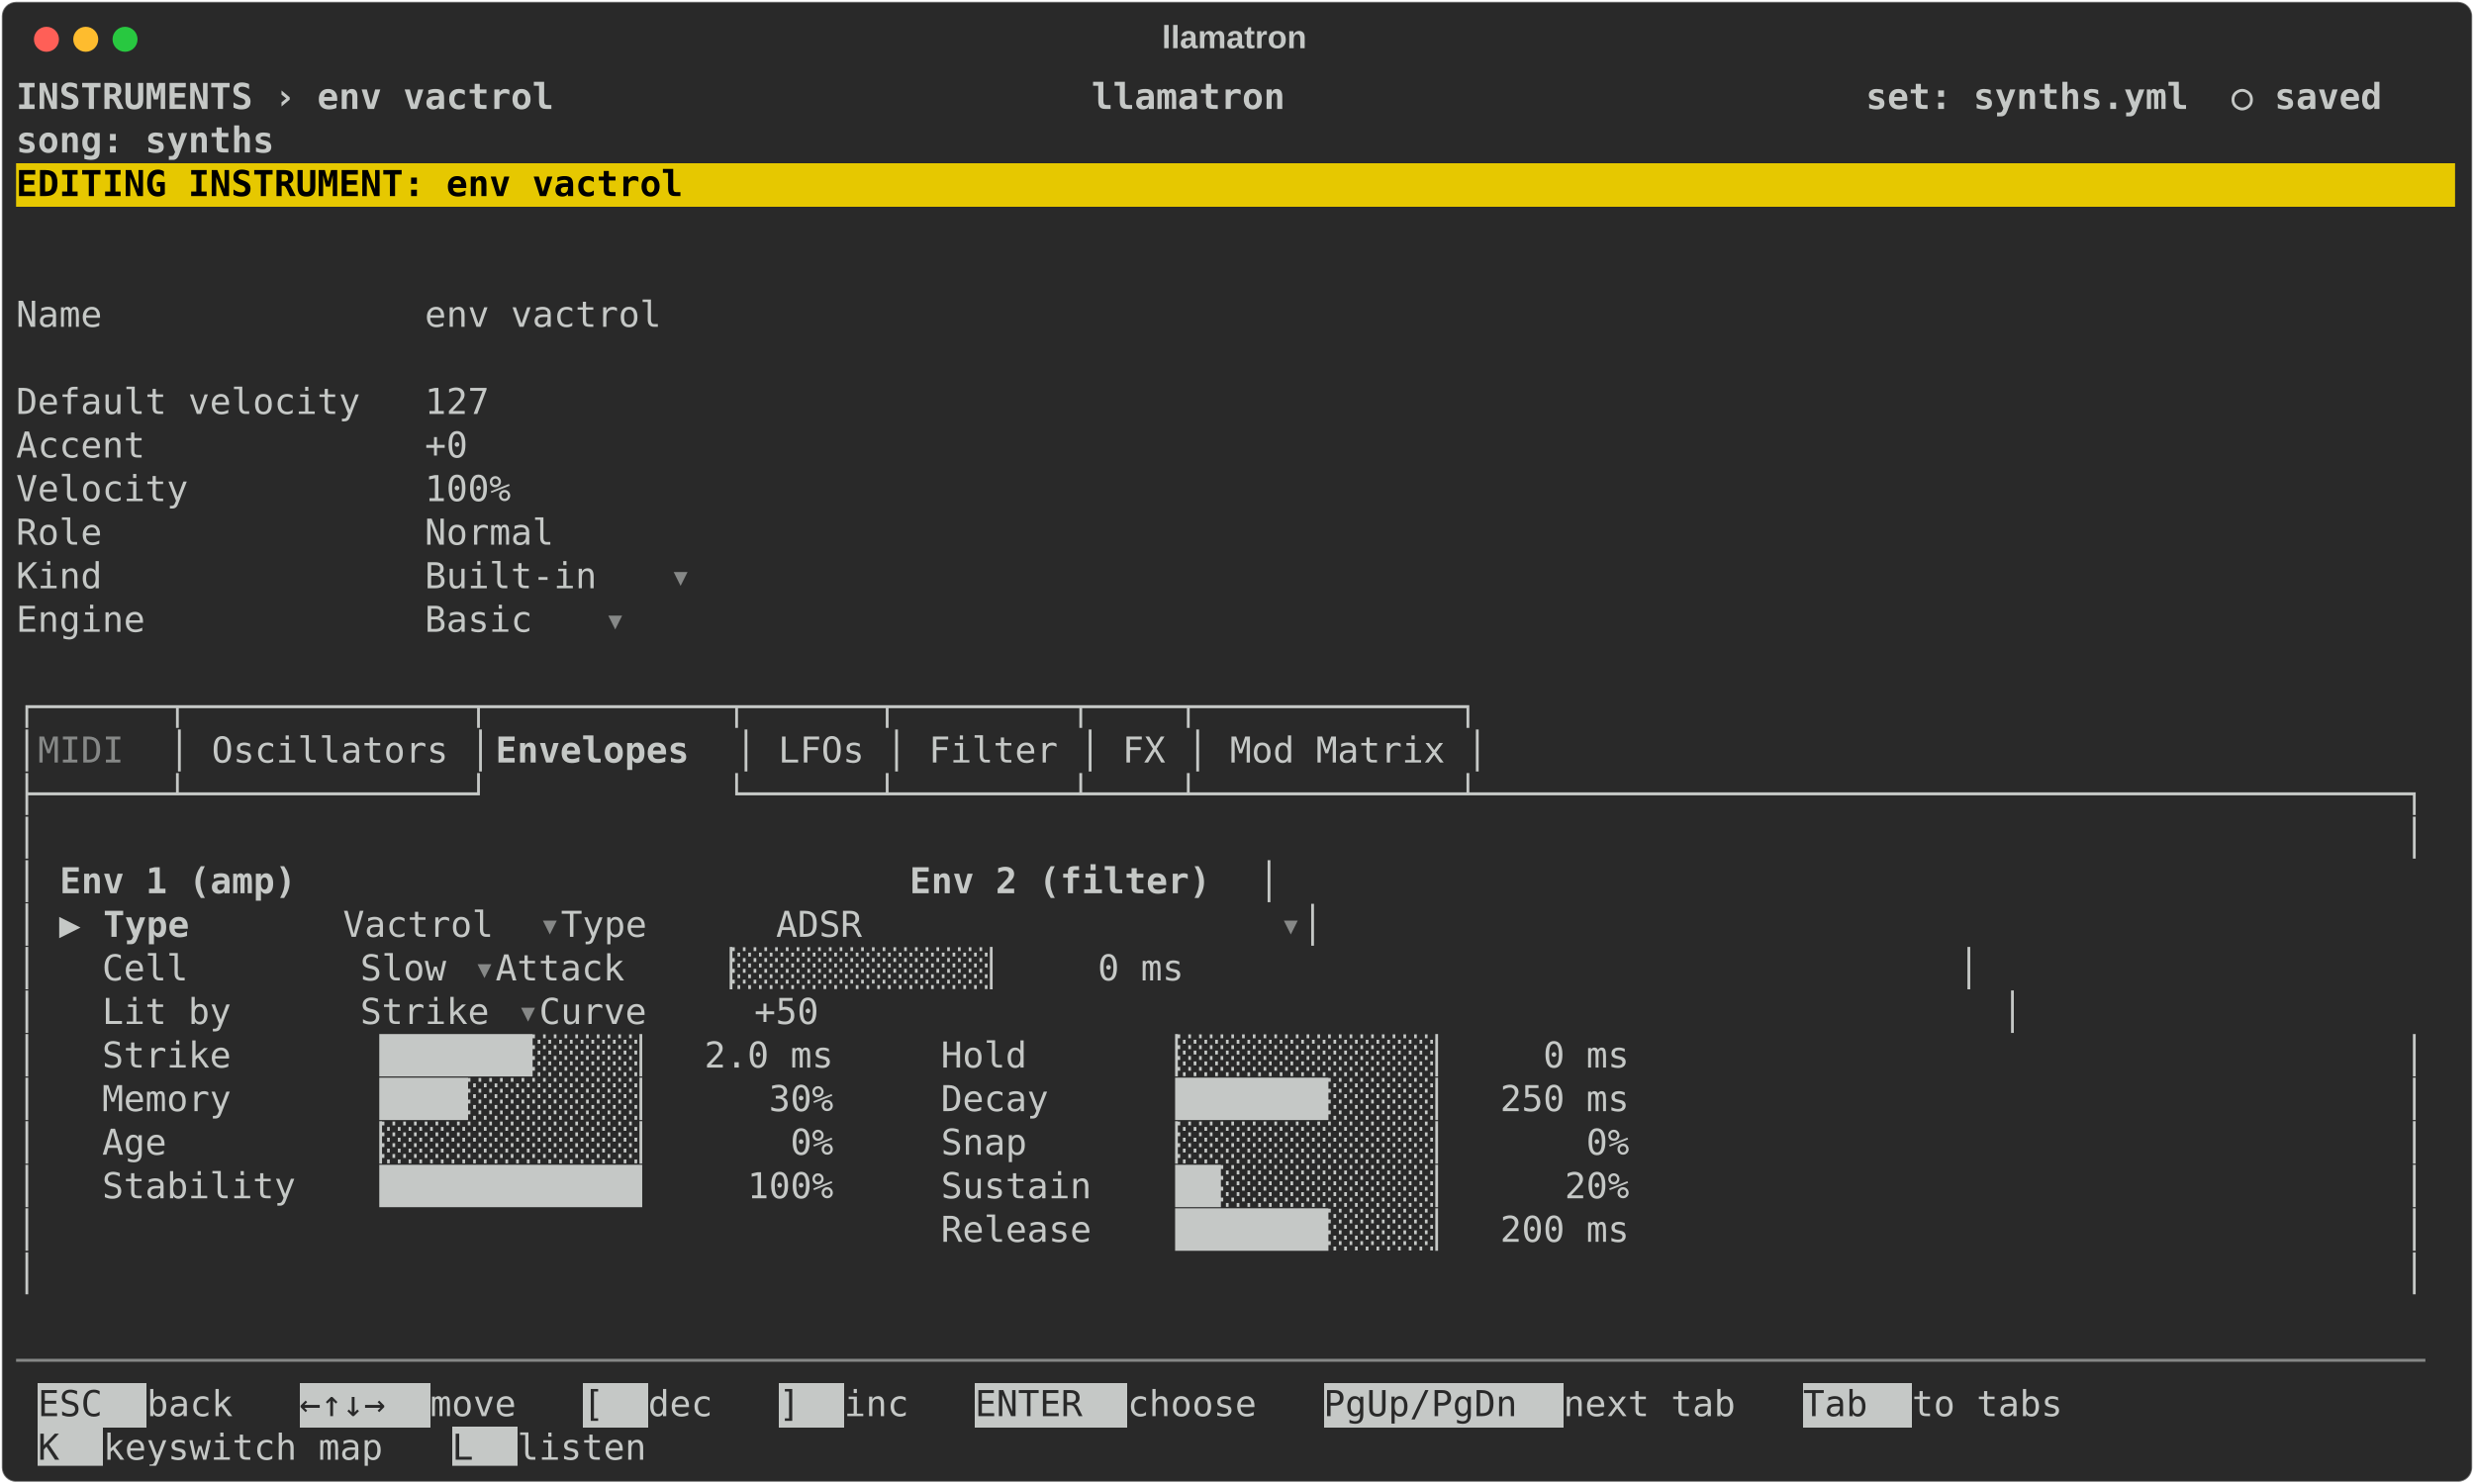
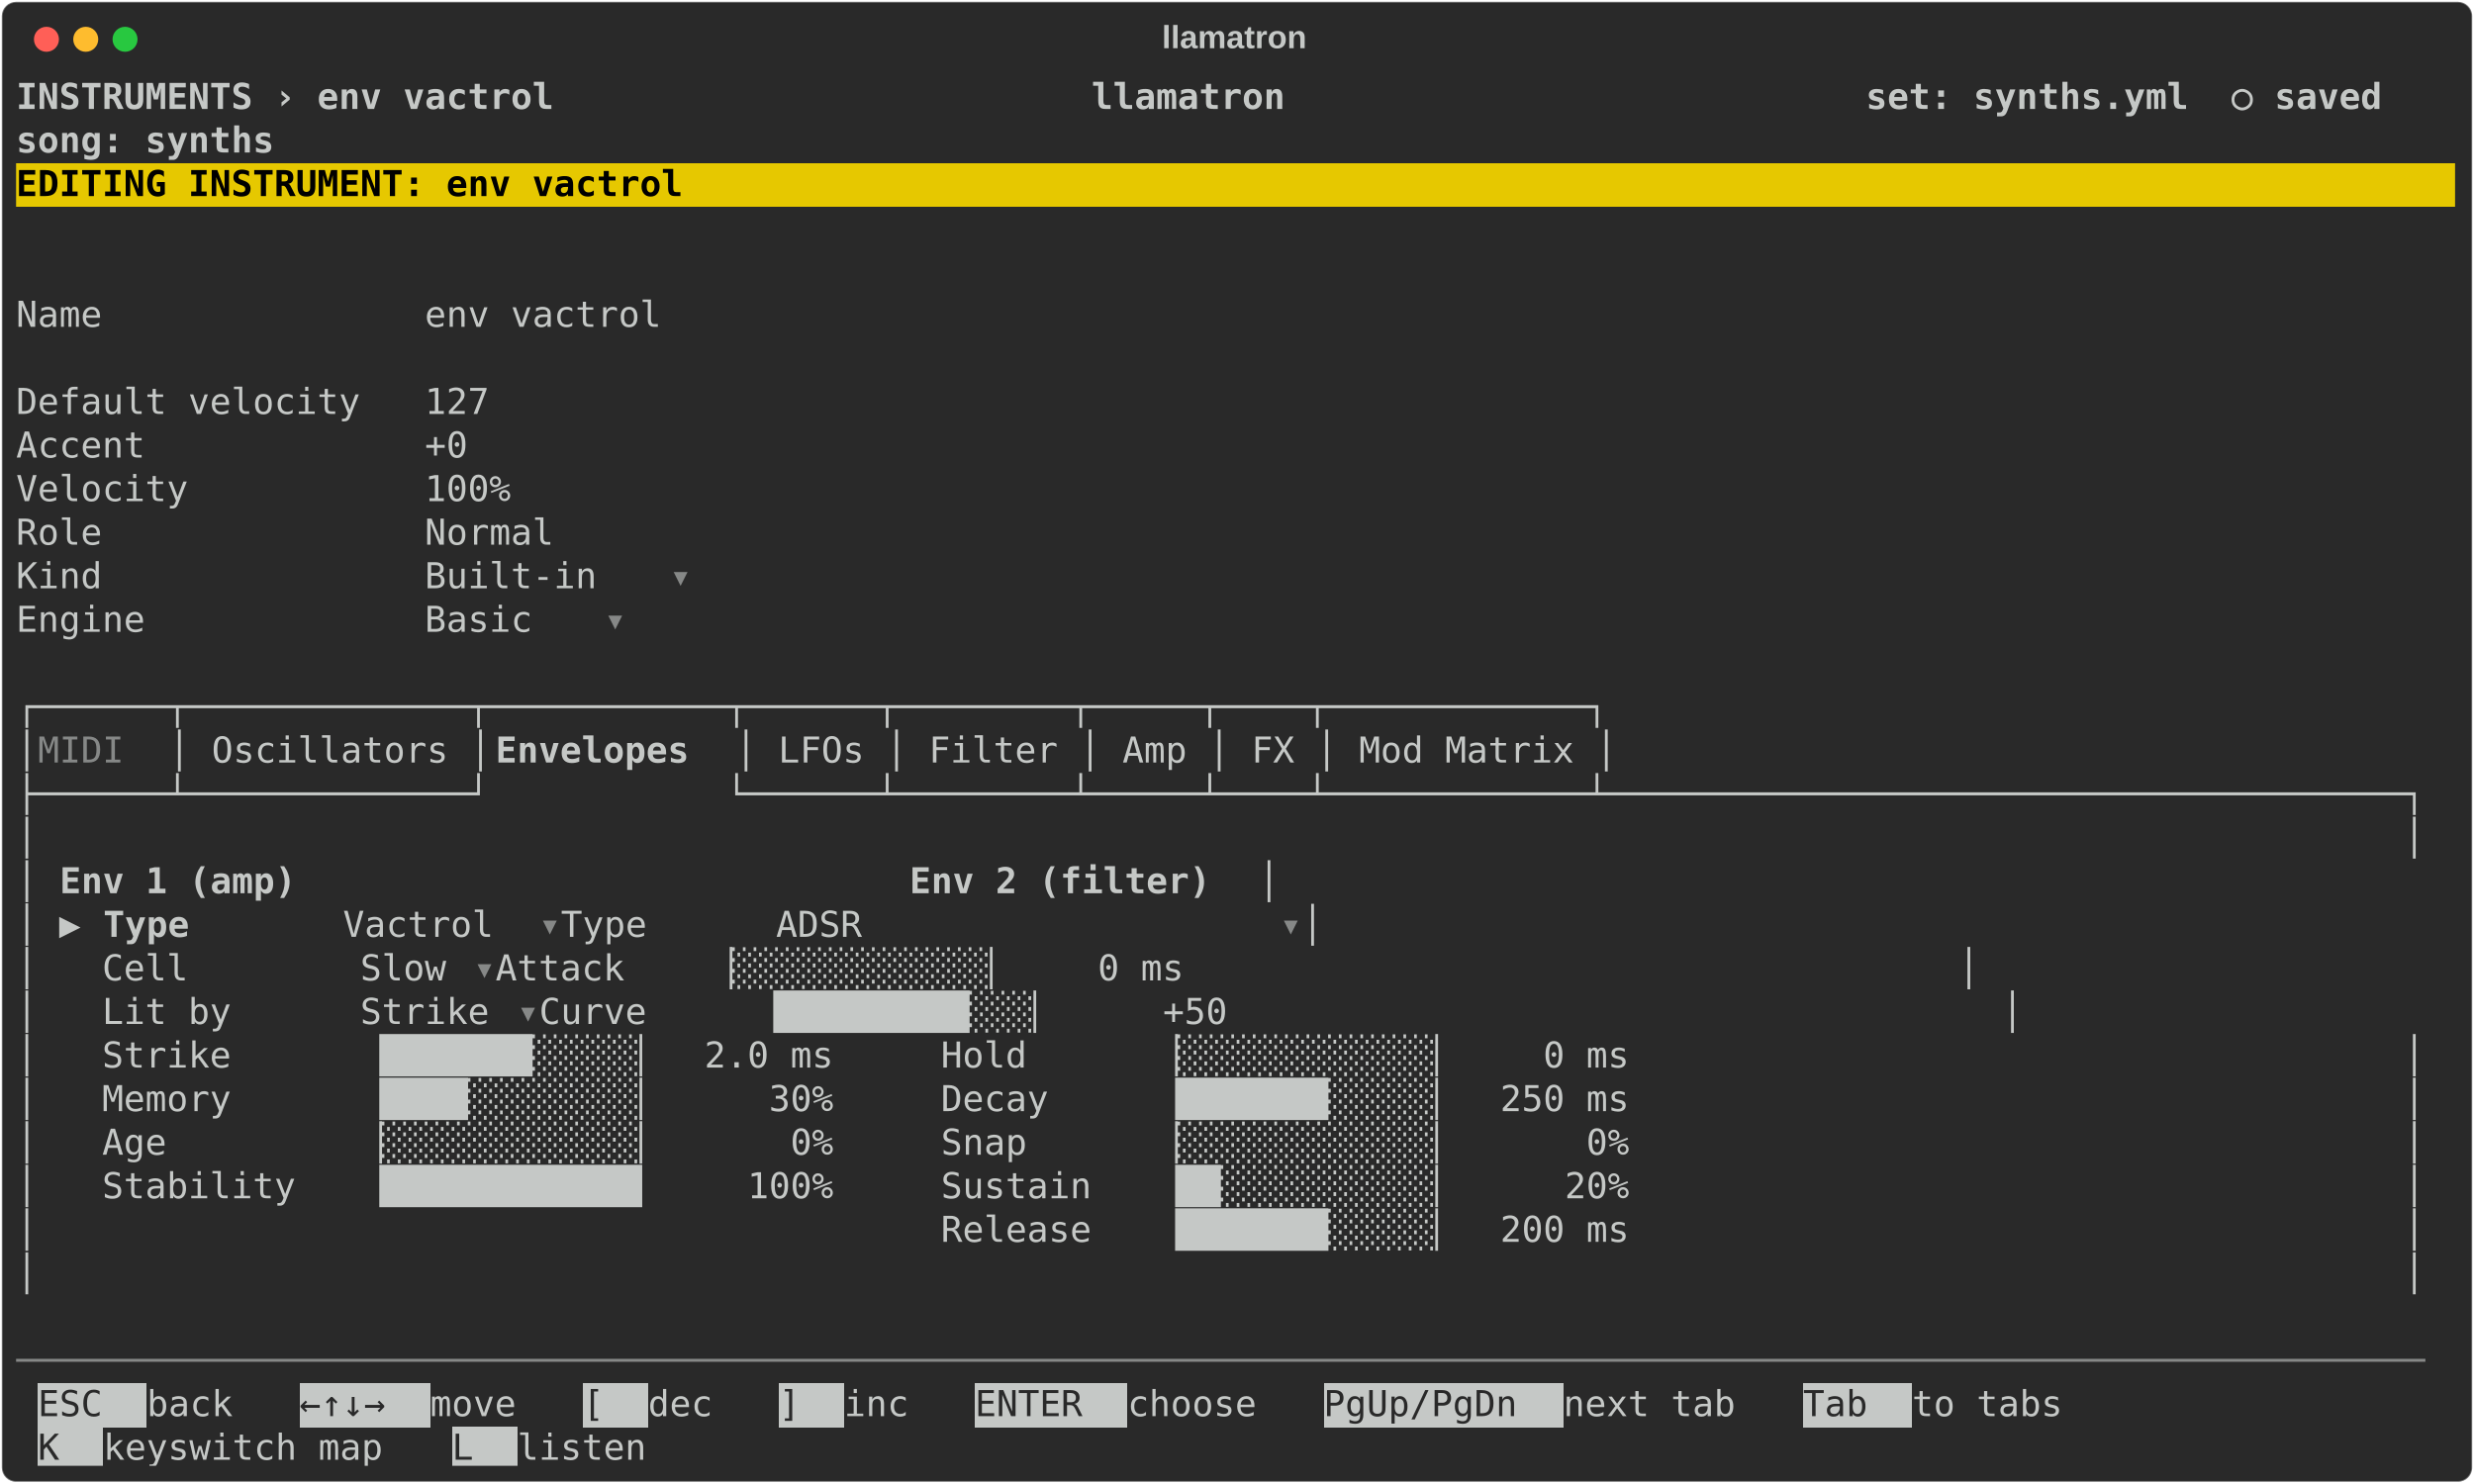
<svg xmlns="http://www.w3.org/2000/svg" class="rich-terminal" viewBox="0 0 1385 830.8">
  <style>

    @font-face {
        font-family: "Fira Code";
        src: local("FiraCode-Regular"),
                url("https://cdnjs.cloudflare.com/ajax/libs/firacode/6.2.0/woff2/FiraCode-Regular.woff2") format("woff2"),
                url("https://cdnjs.cloudflare.com/ajax/libs/firacode/6.2.0/woff/FiraCode-Regular.woff") format("woff");
        font-style: normal;
        font-weight: 400;
    }
    @font-face {
        font-family: "Fira Code";
        src: local("FiraCode-Bold"),
                url("https://cdnjs.cloudflare.com/ajax/libs/firacode/6.2.0/woff2/FiraCode-Bold.woff2") format("woff2"),
                url("https://cdnjs.cloudflare.com/ajax/libs/firacode/6.2.0/woff/FiraCode-Bold.woff") format("woff");
        font-style: bold;
        font-weight: 700;
    }

    .terminal-envelope_vactrol-matrix {
        font-family: Fira Code, monospace;
        font-size: 20px;
        line-height: 24.4px;
        font-variant-east-asian: full-width;
    }

    .terminal-envelope_vactrol-title {
        font-size: 18px;
        font-weight: bold;
        font-family: arial;
    }

    .terminal-envelope_vactrol-r1 { fill: #c5c8c6;font-weight: bold }
.terminal-envelope_vactrol-r2 { fill: #c5c8c6 }
.terminal-envelope_vactrol-r3 { fill: #000000;font-weight: bold }
.terminal-envelope_vactrol-r4 { fill: #868887 }
.terminal-envelope_vactrol-r5 { fill: #292929 }
    </style>
  <defs>
    <clipPath id="terminal-envelope_vactrol-clip-terminal">
      <rect x="0" y="0" width="1365.4" height="779.8" />
    </clipPath>
    <clipPath id="terminal-envelope_vactrol-line-0">
      <rect x="0" y="1.5" width="1366.4" height="24.65" />
    </clipPath>
    <clipPath id="terminal-envelope_vactrol-line-1">
      <rect x="0" y="25.9" width="1366.4" height="24.65" />
    </clipPath>
    <clipPath id="terminal-envelope_vactrol-line-2">
      <rect x="0" y="50.3" width="1366.4" height="24.65" />
    </clipPath>
    <clipPath id="terminal-envelope_vactrol-line-3">
      <rect x="0" y="74.7" width="1366.4" height="24.65" />
    </clipPath>
    <clipPath id="terminal-envelope_vactrol-line-4">
      <rect x="0" y="99.1" width="1366.4" height="24.65" />
    </clipPath>
    <clipPath id="terminal-envelope_vactrol-line-5">
      <rect x="0" y="123.5" width="1366.4" height="24.65" />
    </clipPath>
    <clipPath id="terminal-envelope_vactrol-line-6">
      <rect x="0" y="147.9" width="1366.4" height="24.65" />
    </clipPath>
    <clipPath id="terminal-envelope_vactrol-line-7">
      <rect x="0" y="172.3" width="1366.4" height="24.65" />
    </clipPath>
    <clipPath id="terminal-envelope_vactrol-line-8">
      <rect x="0" y="196.7" width="1366.4" height="24.65" />
    </clipPath>
    <clipPath id="terminal-envelope_vactrol-line-9">
      <rect x="0" y="221.1" width="1366.4" height="24.65" />
    </clipPath>
    <clipPath id="terminal-envelope_vactrol-line-10">
      <rect x="0" y="245.5" width="1366.4" height="24.65" />
    </clipPath>
    <clipPath id="terminal-envelope_vactrol-line-11">
      <rect x="0" y="269.9" width="1366.4" height="24.65" />
    </clipPath>
    <clipPath id="terminal-envelope_vactrol-line-12">
      <rect x="0" y="294.3" width="1366.4" height="24.65" />
    </clipPath>
    <clipPath id="terminal-envelope_vactrol-line-13">
      <rect x="0" y="318.7" width="1366.4" height="24.65" />
    </clipPath>
    <clipPath id="terminal-envelope_vactrol-line-14">
      <rect x="0" y="343.1" width="1366.4" height="24.65" />
    </clipPath>
    <clipPath id="terminal-envelope_vactrol-line-15">
      <rect x="0" y="367.5" width="1366.4" height="24.65" />
    </clipPath>
    <clipPath id="terminal-envelope_vactrol-line-16">
      <rect x="0" y="391.9" width="1366.4" height="24.65" />
    </clipPath>
    <clipPath id="terminal-envelope_vactrol-line-17">
      <rect x="0" y="416.3" width="1366.4" height="24.65" />
    </clipPath>
    <clipPath id="terminal-envelope_vactrol-line-18">
      <rect x="0" y="440.7" width="1366.4" height="24.65" />
    </clipPath>
    <clipPath id="terminal-envelope_vactrol-line-19">
      <rect x="0" y="465.1" width="1366.4" height="24.65" />
    </clipPath>
    <clipPath id="terminal-envelope_vactrol-line-20">
      <rect x="0" y="489.5" width="1366.4" height="24.65" />
    </clipPath>
    <clipPath id="terminal-envelope_vactrol-line-21">
      <rect x="0" y="513.9" width="1366.4" height="24.65" />
    </clipPath>
    <clipPath id="terminal-envelope_vactrol-line-22">
      <rect x="0" y="538.3" width="1366.4" height="24.65" />
    </clipPath>
    <clipPath id="terminal-envelope_vactrol-line-23">
      <rect x="0" y="562.7" width="1366.4" height="24.65" />
    </clipPath>
    <clipPath id="terminal-envelope_vactrol-line-24">
      <rect x="0" y="587.1" width="1366.4" height="24.65" />
    </clipPath>
    <clipPath id="terminal-envelope_vactrol-line-25">
      <rect x="0" y="611.5" width="1366.4" height="24.65" />
    </clipPath>
    <clipPath id="terminal-envelope_vactrol-line-26">
      <rect x="0" y="635.9" width="1366.4" height="24.65" />
    </clipPath>
    <clipPath id="terminal-envelope_vactrol-line-27">
      <rect x="0" y="660.3" width="1366.4" height="24.65" />
    </clipPath>
    <clipPath id="terminal-envelope_vactrol-line-28">
      <rect x="0" y="684.7" width="1366.4" height="24.65" />
    </clipPath>
    <clipPath id="terminal-envelope_vactrol-line-29">
      <rect x="0" y="709.1" width="1366.4" height="24.65" />
    </clipPath>
    <clipPath id="terminal-envelope_vactrol-line-30">
      <rect x="0" y="733.5" width="1366.4" height="24.65" />
    </clipPath>
  </defs>
  <rect fill="#292929" stroke="rgba(255,255,255,0.35)" stroke-width="1" x="1" y="1" width="1383" height="828.8" rx="8" />
  <text class="terminal-envelope_vactrol-title" fill="#c5c8c6" text-anchor="middle" x="691" y="27">llamatron</text>
  <g transform="translate(26,22)">
    <circle cx="0" cy="0" r="7" fill="#ff5f57" />
    <circle cx="22" cy="0" r="7" fill="#febc2e" />
    <circle cx="44" cy="0" r="7" fill="#28c840" />
  </g>
  <g transform="translate(9, 41)" clip-path="url(#terminal-envelope_vactrol-clip-terminal)">
    <rect fill="#e6c800" x="0" y="50.3" width="1366.4" height="24.65" shape-rendering="crispEdges" />
    <rect fill="#c5c8c6" x="12.2" y="733.5" width="61" height="24.65" shape-rendering="crispEdges" />
    <rect fill="#c5c8c6" x="158.6" y="733.5" width="73.2" height="24.65" shape-rendering="crispEdges" />
    <rect fill="#c5c8c6" x="317.2" y="733.5" width="36.6" height="24.65" shape-rendering="crispEdges" />
    <rect fill="#c5c8c6" x="427" y="733.5" width="36.6" height="24.65" shape-rendering="crispEdges" />
    <rect fill="#c5c8c6" x="536.8" y="733.5" width="85.4" height="24.65" shape-rendering="crispEdges" />
    <rect fill="#c5c8c6" x="732" y="733.5" width="134.2" height="24.65" shape-rendering="crispEdges" />
    <rect fill="#c5c8c6" x="1000.4" y="733.5" width="61" height="24.65" shape-rendering="crispEdges" />
    <rect fill="#c5c8c6" x="12.2" y="757.9" width="36.6" height="24.65" shape-rendering="crispEdges" />
    <rect fill="#c5c8c6" x="244" y="757.9" width="36.6" height="24.65" shape-rendering="crispEdges" />
    <g class="terminal-envelope_vactrol-matrix">
      <text class="terminal-envelope_vactrol-r1" x="0" y="20" textLength="1366.4" clip-path="url(#terminal-envelope_vactrol-line-0)"> INSTRUMENTS › env vactrol                         llamatron                           set: synths.yml  ○ saved </text>
      <text class="terminal-envelope_vactrol-r2" x="1366.4" y="20" textLength="12.2" clip-path="url(#terminal-envelope_vactrol-line-0)">
</text>
      <text class="terminal-envelope_vactrol-r1" x="0" y="44.4" textLength="1366.4" clip-path="url(#terminal-envelope_vactrol-line-1)">                                                                                       song: synths             </text>
      <text class="terminal-envelope_vactrol-r2" x="1366.4" y="44.4" textLength="12.2" clip-path="url(#terminal-envelope_vactrol-line-1)">
</text>
      <text class="terminal-envelope_vactrol-r3" x="0" y="68.8" textLength="1366.4" clip-path="url(#terminal-envelope_vactrol-line-2)"> EDITING INSTRUMENT: env vactrol                                                                                </text>
      <text class="terminal-envelope_vactrol-r2" x="1366.4" y="68.8" textLength="12.2" clip-path="url(#terminal-envelope_vactrol-line-2)">
</text>
      <text class="terminal-envelope_vactrol-r2" x="1366.4" y="93.2" textLength="12.2" clip-path="url(#terminal-envelope_vactrol-line-3)">
</text>
      <text class="terminal-envelope_vactrol-r2" x="1366.4" y="117.6" textLength="12.2" clip-path="url(#terminal-envelope_vactrol-line-4)">
</text>
      <text class="terminal-envelope_vactrol-r2" x="0" y="142" textLength="402.6" clip-path="url(#terminal-envelope_vactrol-line-5)">  Name               env vactrol </text>
      <text class="terminal-envelope_vactrol-r2" x="1366.4" y="142" textLength="12.2" clip-path="url(#terminal-envelope_vactrol-line-5)">
</text>
      <text class="terminal-envelope_vactrol-r2" x="1366.4" y="166.4" textLength="12.2" clip-path="url(#terminal-envelope_vactrol-line-6)">
</text>
      <text class="terminal-envelope_vactrol-r2" x="0" y="190.8" textLength="305" clip-path="url(#terminal-envelope_vactrol-line-7)">  Default velocity   127 </text>
      <text class="terminal-envelope_vactrol-r2" x="1366.4" y="190.8" textLength="12.2" clip-path="url(#terminal-envelope_vactrol-line-7)">
</text>
      <text class="terminal-envelope_vactrol-r2" x="0" y="215.2" textLength="292.8" clip-path="url(#terminal-envelope_vactrol-line-8)">  Accent             +0 </text>
      <text class="terminal-envelope_vactrol-r2" x="1366.4" y="215.2" textLength="12.2" clip-path="url(#terminal-envelope_vactrol-line-8)">
</text>
      <text class="terminal-envelope_vactrol-r2" x="0" y="239.6" textLength="317.2" clip-path="url(#terminal-envelope_vactrol-line-9)">  Velocity           100% </text>
      <text class="terminal-envelope_vactrol-r2" x="1366.4" y="239.6" textLength="12.2" clip-path="url(#terminal-envelope_vactrol-line-9)">
</text>
      <text class="terminal-envelope_vactrol-r2" x="0" y="264" textLength="341.6" clip-path="url(#terminal-envelope_vactrol-line-10)">  Role               Normal </text>
      <text class="terminal-envelope_vactrol-r2" x="1366.4" y="264" textLength="12.2" clip-path="url(#terminal-envelope_vactrol-line-10)">
</text>
      <text class="terminal-envelope_vactrol-r2" x="0" y="288.4" textLength="366" clip-path="url(#terminal-envelope_vactrol-line-11)">  Kind               Built-in </text>
      <text class="terminal-envelope_vactrol-r4" x="366" y="288.4" textLength="12.2" clip-path="url(#terminal-envelope_vactrol-line-11)">▾</text>
      <text class="terminal-envelope_vactrol-r2" x="1366.4" y="288.4" textLength="12.2" clip-path="url(#terminal-envelope_vactrol-line-11)">
</text>
      <text class="terminal-envelope_vactrol-r2" x="0" y="312.8" textLength="329.4" clip-path="url(#terminal-envelope_vactrol-line-12)">  Engine             Basic </text>
      <text class="terminal-envelope_vactrol-r4" x="329.4" y="312.8" textLength="12.2" clip-path="url(#terminal-envelope_vactrol-line-12)">▾</text>
      <text class="terminal-envelope_vactrol-r2" x="1366.4" y="312.8" textLength="12.2" clip-path="url(#terminal-envelope_vactrol-line-12)">
</text>
      <text class="terminal-envelope_vactrol-r2" x="1366.4" y="337.2" textLength="12.2" clip-path="url(#terminal-envelope_vactrol-line-13)">
</text>
-       <text class="terminal-envelope_vactrol-r2" x="0" y="361.6" textLength="829.6" clip-path="url(#terminal-envelope_vactrol-line-14)">┌──────┬─────────────┬───────────┬──────┬────────┬────┬────────────┐</text>
+       <text class="terminal-envelope_vactrol-r2" x="0" y="361.6" textLength="902.8" clip-path="url(#terminal-envelope_vactrol-line-14)">┌──────┬─────────────┬───────────┬──────┬────────┬─────┬────┬────────────┐</text>
      <text class="terminal-envelope_vactrol-r2" x="1366.4" y="361.6" textLength="12.2" clip-path="url(#terminal-envelope_vactrol-line-14)">
</text>
      <text class="terminal-envelope_vactrol-r2" x="0" y="386" textLength="12.2" clip-path="url(#terminal-envelope_vactrol-line-15)">│</text>
      <text class="terminal-envelope_vactrol-r4" x="12.2" y="386" textLength="73.2" clip-path="url(#terminal-envelope_vactrol-line-15)"> MIDI </text>
      <text class="terminal-envelope_vactrol-r2" x="85.4" y="386" textLength="183" clip-path="url(#terminal-envelope_vactrol-line-15)">│ Oscillators │</text>
      <text class="terminal-envelope_vactrol-r1" x="268.4" y="386" textLength="134.2" clip-path="url(#terminal-envelope_vactrol-line-15)"> Envelopes </text>
-       <text class="terminal-envelope_vactrol-r2" x="402.6" y="386" textLength="427" clip-path="url(#terminal-envelope_vactrol-line-15)">│ LFOs │ Filter │ FX │ Mod Matrix │</text>
+       <text class="terminal-envelope_vactrol-r2" x="402.6" y="386" textLength="500.2" clip-path="url(#terminal-envelope_vactrol-line-15)">│ LFOs │ Filter │ Amp │ FX │ Mod Matrix │</text>
      <text class="terminal-envelope_vactrol-r2" x="1366.4" y="386" textLength="12.2" clip-path="url(#terminal-envelope_vactrol-line-15)">
</text>
-       <text class="terminal-envelope_vactrol-r2" x="0" y="410.4" textLength="1366.4" clip-path="url(#terminal-envelope_vactrol-line-16)">├──────┴─────────────┘           └──────┴────────┴────┴────────────┴───────────────────────────────────────────┐</text>
+       <text class="terminal-envelope_vactrol-r2" x="0" y="410.4" textLength="1366.4" clip-path="url(#terminal-envelope_vactrol-line-16)">├──────┴─────────────┘           └──────┴────────┴─────┴────┴────────────┴─────────────────────────────────────┐</text>
      <text class="terminal-envelope_vactrol-r2" x="1366.4" y="410.4" textLength="12.2" clip-path="url(#terminal-envelope_vactrol-line-16)">
</text>
      <text class="terminal-envelope_vactrol-r2" x="0" y="434.8" textLength="1366.4" clip-path="url(#terminal-envelope_vactrol-line-17)">│                                                                                                              │</text>
      <text class="terminal-envelope_vactrol-r2" x="1366.4" y="434.8" textLength="12.2" clip-path="url(#terminal-envelope_vactrol-line-17)">
</text>
      <text class="terminal-envelope_vactrol-r2" x="0" y="459.2" textLength="24.4" clip-path="url(#terminal-envelope_vactrol-line-18)">│ </text>
      <text class="terminal-envelope_vactrol-r1" x="24.4" y="459.2" textLength="158.6" clip-path="url(#terminal-envelope_vactrol-line-18)">  Env 1 (amp)</text>
      <text class="terminal-envelope_vactrol-r1" x="500.2" y="459.2" textLength="195.2" clip-path="url(#terminal-envelope_vactrol-line-18)">  Env 2 (filter)</text>
      <text class="terminal-envelope_vactrol-r2" x="695.4" y="459.2" textLength="671" clip-path="url(#terminal-envelope_vactrol-line-18)">                                                      │</text>
      <text class="terminal-envelope_vactrol-r2" x="1366.4" y="459.2" textLength="12.2" clip-path="url(#terminal-envelope_vactrol-line-18)">
</text>
      <text class="terminal-envelope_vactrol-r2" x="0" y="483.6" textLength="48.8" clip-path="url(#terminal-envelope_vactrol-line-19)">│ ▶ </text>
      <text class="terminal-envelope_vactrol-r1" x="48.8" y="483.6" textLength="134.2" clip-path="url(#terminal-envelope_vactrol-line-19)">Type       </text>
      <text class="terminal-envelope_vactrol-r2" x="183" y="483.6" textLength="109.8" clip-path="url(#terminal-envelope_vactrol-line-19)"> Vactrol </text>
      <text class="terminal-envelope_vactrol-r4" x="292.8" y="483.6" textLength="12.2" clip-path="url(#terminal-envelope_vactrol-line-19)">▾</text>
      <text class="terminal-envelope_vactrol-r2" x="305" y="483.6" textLength="402.6" clip-path="url(#terminal-envelope_vactrol-line-19)">                  Type      ADSR </text>
      <text class="terminal-envelope_vactrol-r4" x="707.6" y="483.6" textLength="12.2" clip-path="url(#terminal-envelope_vactrol-line-19)">▾</text>
      <text class="terminal-envelope_vactrol-r2" x="719.8" y="483.6" textLength="646.6" clip-path="url(#terminal-envelope_vactrol-line-19)">                                                    │</text>
      <text class="terminal-envelope_vactrol-r2" x="1366.4" y="483.6" textLength="12.2" clip-path="url(#terminal-envelope_vactrol-line-19)">
</text>
      <text class="terminal-envelope_vactrol-r2" x="0" y="508" textLength="256.2" clip-path="url(#terminal-envelope_vactrol-line-20)">│   Cell        Slow </text>
      <text class="terminal-envelope_vactrol-r4" x="256.2" y="508" textLength="12.2" clip-path="url(#terminal-envelope_vactrol-line-20)">▾</text>
      <text class="terminal-envelope_vactrol-r2" x="268.4" y="508" textLength="1098" clip-path="url(#terminal-envelope_vactrol-line-20)">                     Attack    ▕░░░░░░░░░░░░▏    0 ms                                    │</text>
      <text class="terminal-envelope_vactrol-r2" x="1366.4" y="508" textLength="12.2" clip-path="url(#terminal-envelope_vactrol-line-20)">
</text>
      <text class="terminal-envelope_vactrol-r2" x="0" y="532.4" textLength="280.6" clip-path="url(#terminal-envelope_vactrol-line-21)">│   Lit by      Strike </text>
      <text class="terminal-envelope_vactrol-r4" x="280.6" y="532.4" textLength="12.2" clip-path="url(#terminal-envelope_vactrol-line-21)">▾</text>
-       <text class="terminal-envelope_vactrol-r2" x="292.8" y="532.4" textLength="1073.6" clip-path="url(#terminal-envelope_vactrol-line-21)">                   Curve     +50                                                       │</text>
+       <text class="terminal-envelope_vactrol-r2" x="292.8" y="532.4" textLength="1073.6" clip-path="url(#terminal-envelope_vactrol-line-21)">                   Curve     ▕█████████░░░▏     +50                                    │</text>
      <text class="terminal-envelope_vactrol-r2" x="1366.4" y="532.4" textLength="12.2" clip-path="url(#terminal-envelope_vactrol-line-21)">
</text>
      <text class="terminal-envelope_vactrol-r2" x="0" y="556.8" textLength="1366.4" clip-path="url(#terminal-envelope_vactrol-line-22)">│   Strike      ▕███████░░░░░▏  2.0 ms     Hold      ▕░░░░░░░░░░░░▏    0 ms                                    │</text>
      <text class="terminal-envelope_vactrol-r2" x="1366.4" y="556.8" textLength="12.2" clip-path="url(#terminal-envelope_vactrol-line-22)">
</text>
      <text class="terminal-envelope_vactrol-r2" x="0" y="581.2" textLength="1366.4" clip-path="url(#terminal-envelope_vactrol-line-23)">│   Memory      ▕████░░░░░░░░▏     30%     Decay     ▕███████░░░░░▏  250 ms                                    │</text>
      <text class="terminal-envelope_vactrol-r2" x="1366.4" y="581.2" textLength="12.2" clip-path="url(#terminal-envelope_vactrol-line-23)">
</text>
      <text class="terminal-envelope_vactrol-r2" x="0" y="605.6" textLength="1366.4" clip-path="url(#terminal-envelope_vactrol-line-24)">│   Age         ▕░░░░░░░░░░░░▏      0%     Snap      ▕░░░░░░░░░░░░▏      0%                                    │</text>
      <text class="terminal-envelope_vactrol-r2" x="1366.4" y="605.6" textLength="12.2" clip-path="url(#terminal-envelope_vactrol-line-24)">
</text>
      <text class="terminal-envelope_vactrol-r2" x="0" y="630" textLength="1366.4" clip-path="url(#terminal-envelope_vactrol-line-25)">│   Stability   ▕████████████▏    100%     Sustain   ▕██░░░░░░░░░░▏     20%                                    │</text>
      <text class="terminal-envelope_vactrol-r2" x="1366.4" y="630" textLength="12.2" clip-path="url(#terminal-envelope_vactrol-line-25)">
</text>
      <text class="terminal-envelope_vactrol-r2" x="0" y="654.4" textLength="1366.4" clip-path="url(#terminal-envelope_vactrol-line-26)">│                                          Release   ▕███████░░░░░▏  200 ms                                    │</text>
      <text class="terminal-envelope_vactrol-r2" x="1366.4" y="654.4" textLength="12.2" clip-path="url(#terminal-envelope_vactrol-line-26)">
</text>
      <text class="terminal-envelope_vactrol-r2" x="0" y="678.8" textLength="1366.4" clip-path="url(#terminal-envelope_vactrol-line-27)">│                                                                                                              │</text>
      <text class="terminal-envelope_vactrol-r2" x="1366.4" y="678.8" textLength="12.2" clip-path="url(#terminal-envelope_vactrol-line-27)">
</text>
      <text class="terminal-envelope_vactrol-r2" x="1366.4" y="703.2" textLength="12.2" clip-path="url(#terminal-envelope_vactrol-line-28)">
</text>
      <text class="terminal-envelope_vactrol-r4" x="0" y="727.6" textLength="1366.4" clip-path="url(#terminal-envelope_vactrol-line-29)">────────────────────────────────────────────────────────────────────────────────────────────────────────────────</text>
      <text class="terminal-envelope_vactrol-r2" x="1366.4" y="727.6" textLength="12.2" clip-path="url(#terminal-envelope_vactrol-line-29)">
</text>
      <text class="terminal-envelope_vactrol-r5" x="12.2" y="752" textLength="61" clip-path="url(#terminal-envelope_vactrol-line-30)"> ESC </text>
      <text class="terminal-envelope_vactrol-r2" x="73.2" y="752" textLength="85.4" clip-path="url(#terminal-envelope_vactrol-line-30)"> back  </text>
      <text class="terminal-envelope_vactrol-r5" x="158.6" y="752" textLength="73.2" clip-path="url(#terminal-envelope_vactrol-line-30)"> ←↑↓→ </text>
      <text class="terminal-envelope_vactrol-r2" x="231.8" y="752" textLength="85.4" clip-path="url(#terminal-envelope_vactrol-line-30)"> move  </text>
      <text class="terminal-envelope_vactrol-r5" x="317.2" y="752" textLength="36.6" clip-path="url(#terminal-envelope_vactrol-line-30)"> [ </text>
      <text class="terminal-envelope_vactrol-r2" x="353.8" y="752" textLength="73.2" clip-path="url(#terminal-envelope_vactrol-line-30)"> dec  </text>
      <text class="terminal-envelope_vactrol-r5" x="427" y="752" textLength="36.6" clip-path="url(#terminal-envelope_vactrol-line-30)"> ] </text>
      <text class="terminal-envelope_vactrol-r2" x="463.6" y="752" textLength="73.2" clip-path="url(#terminal-envelope_vactrol-line-30)"> inc  </text>
      <text class="terminal-envelope_vactrol-r5" x="536.8" y="752" textLength="85.4" clip-path="url(#terminal-envelope_vactrol-line-30)"> ENTER </text>
      <text class="terminal-envelope_vactrol-r2" x="622.2" y="752" textLength="109.8" clip-path="url(#terminal-envelope_vactrol-line-30)"> choose  </text>
      <text class="terminal-envelope_vactrol-r5" x="732" y="752" textLength="134.2" clip-path="url(#terminal-envelope_vactrol-line-30)"> PgUp/PgDn </text>
      <text class="terminal-envelope_vactrol-r2" x="866.2" y="752" textLength="134.2" clip-path="url(#terminal-envelope_vactrol-line-30)"> next tab  </text>
      <text class="terminal-envelope_vactrol-r5" x="1000.4" y="752" textLength="61" clip-path="url(#terminal-envelope_vactrol-line-30)"> Tab </text>
      <text class="terminal-envelope_vactrol-r2" x="1061.4" y="752" textLength="122" clip-path="url(#terminal-envelope_vactrol-line-30)"> to tabs  </text>
      <text class="terminal-envelope_vactrol-r2" x="1366.4" y="752" textLength="12.2" clip-path="url(#terminal-envelope_vactrol-line-30)">
</text>
      <text class="terminal-envelope_vactrol-r5" x="12.2" y="776.4" textLength="36.6" clip-path="url(#terminal-envelope_vactrol-line-31)"> K </text>
      <text class="terminal-envelope_vactrol-r2" x="48.8" y="776.4" textLength="195.2" clip-path="url(#terminal-envelope_vactrol-line-31)"> keyswitch map  </text>
      <text class="terminal-envelope_vactrol-r5" x="244" y="776.4" textLength="36.6" clip-path="url(#terminal-envelope_vactrol-line-31)"> L </text>
      <text class="terminal-envelope_vactrol-r2" x="280.6" y="776.4" textLength="109.8" clip-path="url(#terminal-envelope_vactrol-line-31)"> listen  </text>
    </g>
  </g>
</svg>
